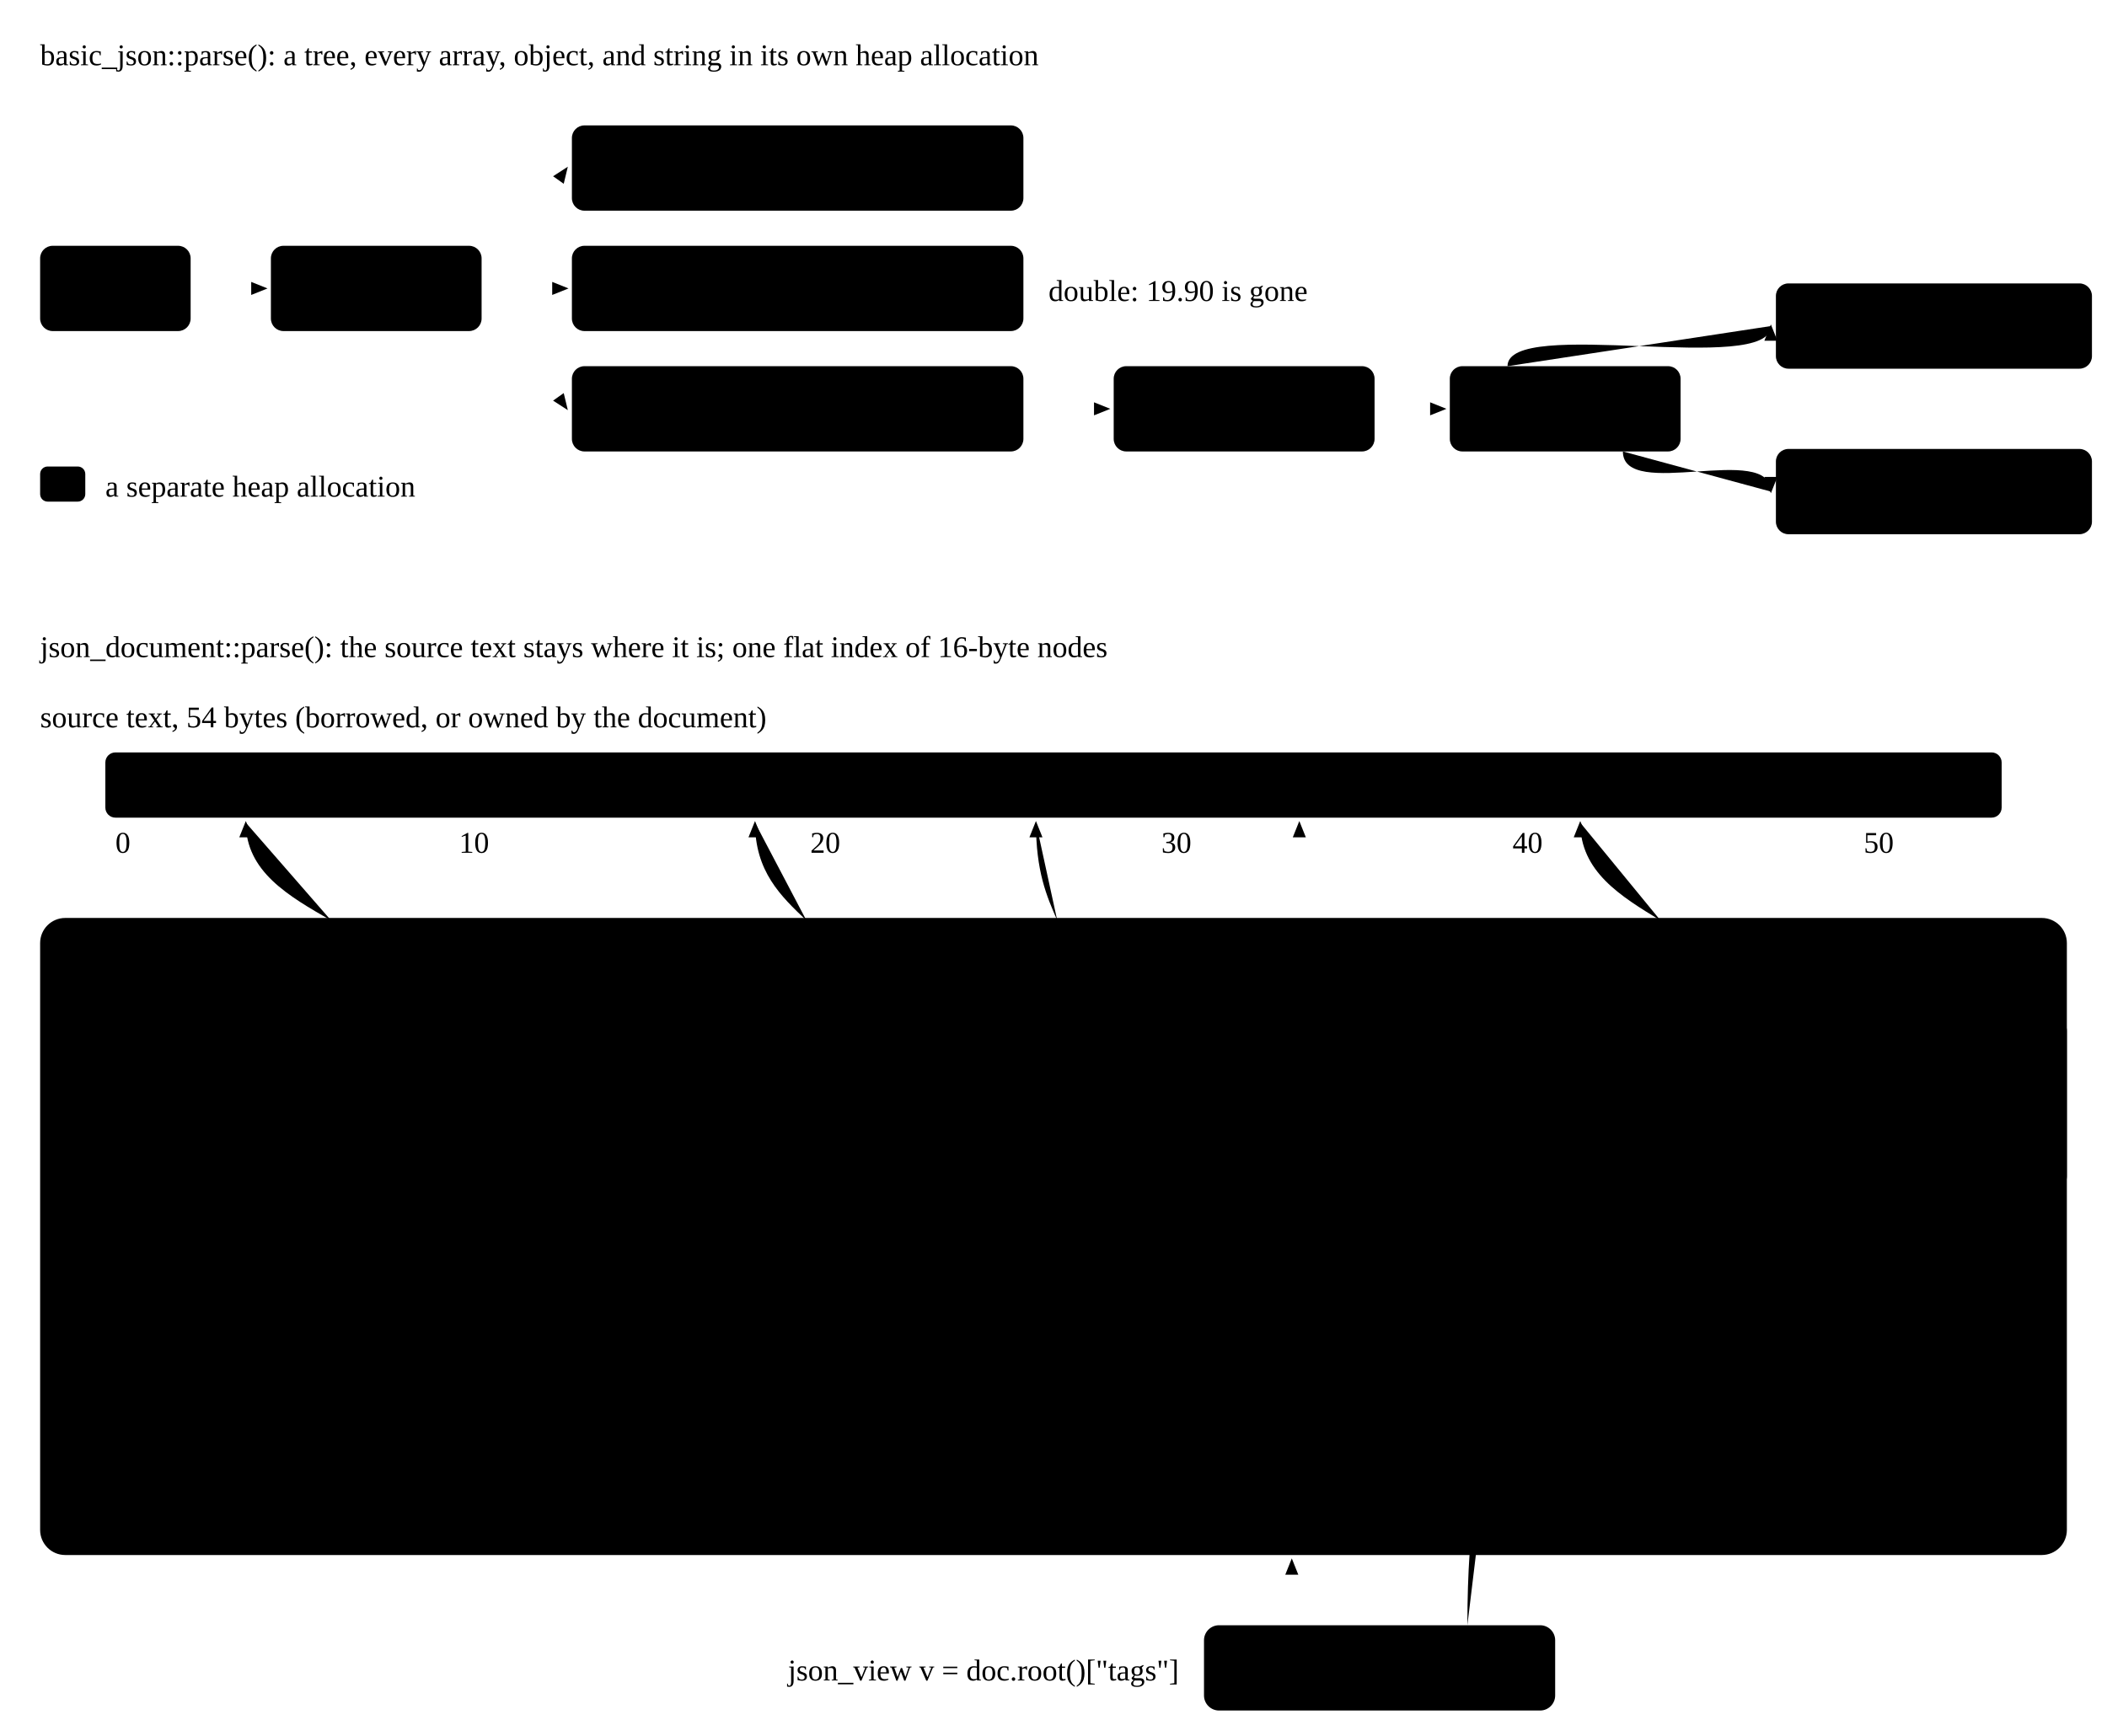
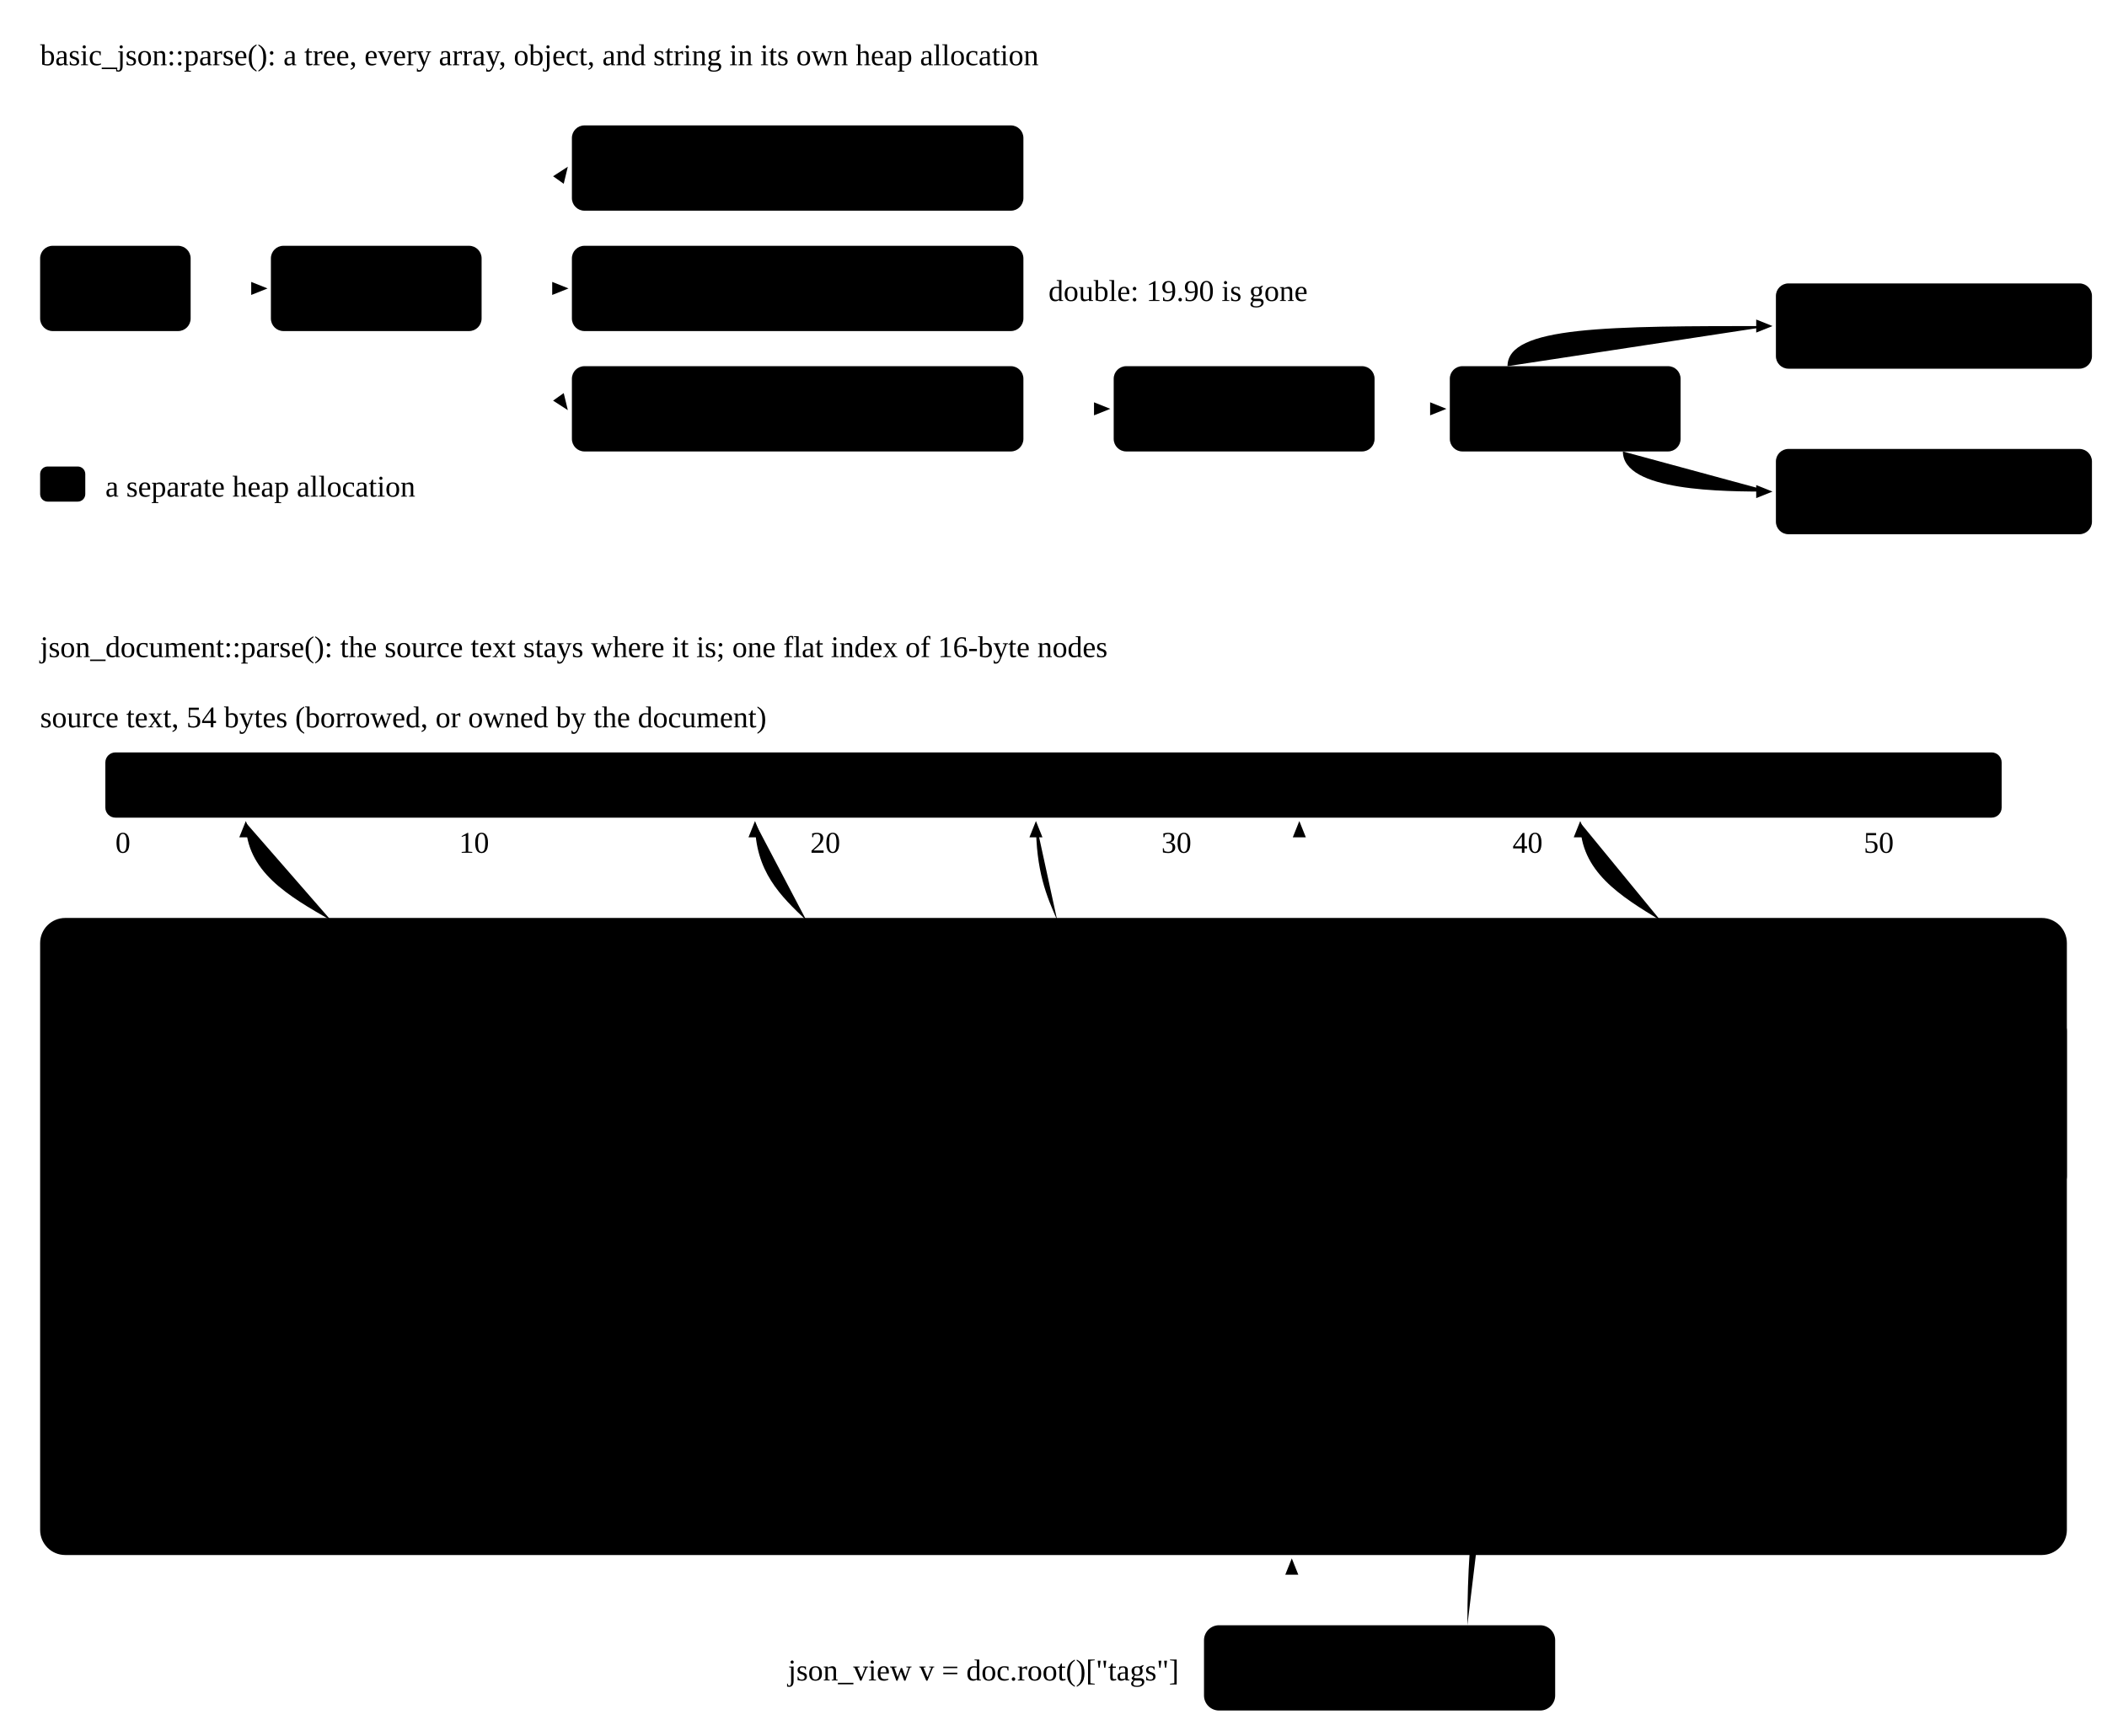
<svg xmlns="http://www.w3.org/2000/svg" class="nj-fig nj-jsonview " viewBox="0 0 840 692" role="img" aria-labelledby="fig-jvl-title fig-jvl-title-d">
  <defs>
    <marker id="jvl-line" viewBox="0 0 10 10" refX="9" refY="5" markerWidth="6.5" markerHeight="6.5" orient="auto-start-reverse">
      <path class="nj-jsonview-c-line nj-jsonview-head" d="M0 1 L10 5 L0 9 z" />
    </marker>
    <marker id="jvl-str" viewBox="0 0 10 10" refX="9" refY="5" markerWidth="6.5" markerHeight="6.5" orient="auto-start-reverse">
      <path class="nj-jsonview-c-str nj-jsonview-head" d="M0 1 L10 5 L0 9 z" />
    </marker>
    <marker id="jvl-key" viewBox="0 0 10 10" refX="9" refY="5" markerWidth="6.5" markerHeight="6.5" orient="auto-start-reverse">
      <path class="nj-jsonview-c-key nj-jsonview-head" d="M0 1 L10 5 L0 9 z" />
    </marker>
    <marker id="jvl-num" viewBox="0 0 10 10" refX="9" refY="5" markerWidth="6.5" markerHeight="6.5" orient="auto-start-reverse">
      <path class="nj-jsonview-c-num nj-jsonview-head" d="M0 1 L10 5 L0 9 z" />
    </marker>
    <marker id="jvl-dec" viewBox="0 0 10 10" refX="9" refY="5" markerWidth="6.5" markerHeight="6.5" orient="auto-start-reverse">
      <path class="nj-jsonview-c-dec nj-jsonview-head" d="M0 1 L10 5 L0 9 z" />
    </marker>
    <marker id="jvl-own" viewBox="0 0 10 10" refX="9" refY="5" markerWidth="6.5" markerHeight="6.5" orient="auto-start-reverse">
      <path class="nj-jsonview-c-own nj-jsonview-head" d="M0 1 L10 5 L0 9 z" />
    </marker>
    <marker id="jvl-struct" viewBox="0 0 10 10" refX="9" refY="5" markerWidth="6.5" markerHeight="6.5" orient="auto-start-reverse">
      <path class="nj-jsonview-c-struct nj-jsonview-head" d="M0 1 L10 5 L0 9 z" />
    </marker>
    <marker id="jvl-bad" viewBox="0 0 10 10" refX="9" refY="5" markerWidth="6.5" markerHeight="6.5" orient="auto-start-reverse">
      <path class="nj-jsonview-c-bad nj-jsonview-head" d="M0 1 L10 5 L0 9 z" />
    </marker>
  </defs>
  <text class="nj-jsonview-h" x="16" y="26" xml:space="preserve">basic_json::parse(): a tree, every array, object, and string in its own heap allocation</text>
  <rect class="nj-jsonview-box" x="16" y="98" width="60" height="34" rx="5" />
  <text class="nj-jsonview-mono" x="46" y="120" text-anchor="middle" xml:space="preserve">json</text>
  <path class="nj-jsonview-arr nj-jsonview-c-line" d="M76 115 L106 115" marker-end="url(#jvl-line)" />
  <rect class="nj-jsonview-heap" x="108" y="98" width="84" height="34" rx="5" />
  <text class="nj-jsonview-mono" x="150" y="120" text-anchor="middle" xml:space="preserve">std::map</text>
-   <path class="nj-jsonview-arr nj-jsonview-c-line" d="M192 115 C192 115 226 67 226 67" marker-end="url(#jvl-line)" />
+   <path class="nj-jsonview-arr nj-jsonview-c-line" d="M192 115 L226 67" marker-end="url(#jvl-line)" />
  <rect class="nj-jsonview-heap" x="228" y="50" width="180" height="34" rx="5" />
  <text class="nj-jsonview-mono nj-jsonview-c-key" x="240" y="72" xml:space="preserve">"port"</text>
  <text class="nj-jsonview-mono nj-jsonview-c-num" x="396" y="72" text-anchor="end" xml:space="preserve">6379</text>
-   <path class="nj-jsonview-arr nj-jsonview-c-line" d="M192 115 C192 115 226 115 226 115" marker-end="url(#jvl-line)" />
+   <path class="nj-jsonview-arr nj-jsonview-c-line" d="M192 115 L226 115" marker-end="url(#jvl-line)" />
  <rect class="nj-jsonview-heap" x="228" y="98" width="180" height="34" rx="5" />
  <text class="nj-jsonview-mono nj-jsonview-c-key" x="240" y="120" xml:space="preserve">"price"</text>
  <text class="nj-jsonview-mono nj-jsonview-c-num" x="396" y="120" text-anchor="end" xml:space="preserve">19.9</text>
  <text class="nj-jsonview-note" x="418" y="120" xml:space="preserve">double: 19.90 is gone</text>
-   <path class="nj-jsonview-arr nj-jsonview-c-line" d="M192 115 C192 115 226 163 226 163" marker-end="url(#jvl-line)" />
+   <path class="nj-jsonview-arr nj-jsonview-c-line" d="M192 115 L226 163" marker-end="url(#jvl-line)" />
  <rect class="nj-jsonview-heap" x="228" y="146" width="180" height="34" rx="5" />
  <text class="nj-jsonview-mono nj-jsonview-c-key" x="240" y="168" xml:space="preserve">"tags"</text>
  <text class="nj-jsonview-mono nj-jsonview-c-line" x="396" y="168" text-anchor="end" xml:space="preserve">•</text>
  <path class="nj-jsonview-arr nj-jsonview-c-line" d="M408 163 L442 163" marker-end="url(#jvl-line)" />
  <rect class="nj-jsonview-heap" x="444" y="146" width="104" height="34" rx="5" />
  <text class="nj-jsonview-mono" x="496" y="168" text-anchor="middle" xml:space="preserve">std::vector</text>
  <path class="nj-jsonview-arr nj-jsonview-c-line" d="M548 163 L576 163" marker-end="url(#jvl-line)" />
  <rect class="nj-jsonview-heap" x="578" y="146" width="92" height="34" rx="5" />
  <path class="nj-jsonview-sep" d="M624 146 V180" />
  <text class="nj-jsonview-mono" x="601" y="168" text-anchor="middle" xml:space="preserve">json</text>
  <text class="nj-jsonview-mono" x="647" y="168" text-anchor="middle" xml:space="preserve">json</text>
-   <path class="nj-jsonview-arr nj-jsonview-c-line" d="M601 146 C601 126 706 150 706 130" marker-end="url(#jvl-line)" />
-   <path class="nj-jsonview-arr nj-jsonview-c-line" d="M647 180 C647 200 706 176 706 196" marker-end="url(#jvl-line)" />
+   <path class="nj-jsonview-arr nj-jsonview-c-line" d="M601 146 C601 130 641 130 706 130" marker-end="url(#jvl-line)" />
+   <path class="nj-jsonview-arr nj-jsonview-c-line" d="M647 180 C647 196 687 196 706 196" marker-end="url(#jvl-line)" />
  <rect class="nj-jsonview-heap" x="708" y="113" width="126" height="34" rx="5" />
  <text class="nj-jsonview-mono nj-jsonview-sm nj-jsonview-c-str" x="771" y="135" text-anchor="middle" xml:space="preserve">std::string eu</text>
  <rect class="nj-jsonview-heap" x="708" y="179" width="126" height="34" rx="5" />
  <text class="nj-jsonview-mono nj-jsonview-sm nj-jsonview-c-str" x="771" y="201" text-anchor="middle" xml:space="preserve">std::string a"b</text>
  <rect class="nj-jsonview-heap" x="16" y="186" width="18" height="14" rx="3" />
  <text class="nj-jsonview-note" x="42" y="198" xml:space="preserve">a separate heap allocation</text>
  <path class="nj-jsonview-sep" d="M16 234 H824" />
  <text class="nj-jsonview-h" x="16" y="262" xml:space="preserve">json_document::parse(): the source text stays where it is; one flat index of 16-byte nodes</text>
  <text class="nj-jsonview-note" x="16" y="290" xml:space="preserve">source text, 54 bytes (borrowed, or owned by the document)</text>
  <rect class="nj-jsonview-ribbon" x="42" y="300" width="756" height="26" rx="4" />
  <rect class="nj-jsonview-span nj-jsonview-c-key" x="71" y="302" width="54" height="22" rx="3" />
  <rect class="nj-jsonview-span nj-jsonview-c-num" x="169" y="302" width="54" height="22" rx="3" />
  <rect class="nj-jsonview-span nj-jsonview-c-key" x="267" y="302" width="68" height="22" rx="3" />
  <rect class="nj-jsonview-span nj-jsonview-c-num" x="379" y="302" width="68" height="22" rx="3" />
  <rect class="nj-jsonview-span nj-jsonview-c-key" x="491" y="302" width="54" height="22" rx="3" />
  <rect class="nj-jsonview-span nj-jsonview-c-str" x="617" y="302" width="26" height="22" rx="3" />
  <rect class="nj-jsonview-span nj-jsonview-c-dec" x="701" y="302" width="54" height="22" rx="3" />
  <text class="nj-jsonview-mono nj-jsonview-byte" x="49" y="317.5" text-anchor="middle" xml:space="preserve">{</text>
  <text class="nj-jsonview-mono nj-jsonview-byte" x="63" y="317.5" text-anchor="middle" xml:space="preserve">"</text>
  <text class="nj-jsonview-mono nj-jsonview-byte" x="77" y="317.5" text-anchor="middle" xml:space="preserve">p</text>
  <text class="nj-jsonview-mono nj-jsonview-byte" x="91" y="317.5" text-anchor="middle" xml:space="preserve">o</text>
  <text class="nj-jsonview-mono nj-jsonview-byte" x="105" y="317.5" text-anchor="middle" xml:space="preserve">r</text>
  <text class="nj-jsonview-mono nj-jsonview-byte" x="119" y="317.5" text-anchor="middle" xml:space="preserve">t</text>
  <text class="nj-jsonview-mono nj-jsonview-byte" x="133" y="317.5" text-anchor="middle" xml:space="preserve">"</text>
  <text class="nj-jsonview-mono nj-jsonview-byte" x="147" y="317.5" text-anchor="middle" xml:space="preserve">:</text>
  <text class="nj-jsonview-mono nj-jsonview-byte" x="175" y="317.5" text-anchor="middle" xml:space="preserve">6</text>
  <text class="nj-jsonview-mono nj-jsonview-byte" x="189" y="317.5" text-anchor="middle" xml:space="preserve">3</text>
  <text class="nj-jsonview-mono nj-jsonview-byte" x="203" y="317.5" text-anchor="middle" xml:space="preserve">7</text>
  <text class="nj-jsonview-mono nj-jsonview-byte" x="217" y="317.5" text-anchor="middle" xml:space="preserve">9</text>
  <text class="nj-jsonview-mono nj-jsonview-byte" x="231" y="317.5" text-anchor="middle" xml:space="preserve">,</text>
  <text class="nj-jsonview-mono nj-jsonview-byte" x="259" y="317.5" text-anchor="middle" xml:space="preserve">"</text>
  <text class="nj-jsonview-mono nj-jsonview-byte" x="273" y="317.5" text-anchor="middle" xml:space="preserve">p</text>
  <text class="nj-jsonview-mono nj-jsonview-byte" x="287" y="317.5" text-anchor="middle" xml:space="preserve">r</text>
  <text class="nj-jsonview-mono nj-jsonview-byte" x="301" y="317.5" text-anchor="middle" xml:space="preserve">i</text>
  <text class="nj-jsonview-mono nj-jsonview-byte" x="315" y="317.5" text-anchor="middle" xml:space="preserve">c</text>
  <text class="nj-jsonview-mono nj-jsonview-byte" x="329" y="317.5" text-anchor="middle" xml:space="preserve">e</text>
  <text class="nj-jsonview-mono nj-jsonview-byte" x="343" y="317.5" text-anchor="middle" xml:space="preserve">"</text>
  <text class="nj-jsonview-mono nj-jsonview-byte" x="357" y="317.5" text-anchor="middle" xml:space="preserve">:</text>
  <text class="nj-jsonview-mono nj-jsonview-byte" x="385" y="317.5" text-anchor="middle" xml:space="preserve">1</text>
  <text class="nj-jsonview-mono nj-jsonview-byte" x="399" y="317.5" text-anchor="middle" xml:space="preserve">9</text>
  <text class="nj-jsonview-mono nj-jsonview-byte" x="413" y="317.5" text-anchor="middle" xml:space="preserve">.</text>
  <text class="nj-jsonview-mono nj-jsonview-byte" x="427" y="317.5" text-anchor="middle" xml:space="preserve">9</text>
  <text class="nj-jsonview-mono nj-jsonview-byte" x="441" y="317.5" text-anchor="middle" xml:space="preserve">0</text>
  <text class="nj-jsonview-mono nj-jsonview-byte" x="455" y="317.5" text-anchor="middle" xml:space="preserve">,</text>
  <text class="nj-jsonview-mono nj-jsonview-byte" x="483" y="317.5" text-anchor="middle" xml:space="preserve">"</text>
  <text class="nj-jsonview-mono nj-jsonview-byte" x="497" y="317.5" text-anchor="middle" xml:space="preserve">t</text>
  <text class="nj-jsonview-mono nj-jsonview-byte" x="511" y="317.5" text-anchor="middle" xml:space="preserve">a</text>
  <text class="nj-jsonview-mono nj-jsonview-byte" x="525" y="317.5" text-anchor="middle" xml:space="preserve">g</text>
  <text class="nj-jsonview-mono nj-jsonview-byte" x="539" y="317.5" text-anchor="middle" xml:space="preserve">s</text>
  <text class="nj-jsonview-mono nj-jsonview-byte" x="553" y="317.5" text-anchor="middle" xml:space="preserve">"</text>
  <text class="nj-jsonview-mono nj-jsonview-byte" x="567" y="317.5" text-anchor="middle" xml:space="preserve">:</text>
  <text class="nj-jsonview-mono nj-jsonview-byte" x="595" y="317.5" text-anchor="middle" xml:space="preserve">[</text>
  <text class="nj-jsonview-mono nj-jsonview-byte" x="609" y="317.5" text-anchor="middle" xml:space="preserve">"</text>
  <text class="nj-jsonview-mono nj-jsonview-byte" x="623" y="317.5" text-anchor="middle" xml:space="preserve">e</text>
  <text class="nj-jsonview-mono nj-jsonview-byte" x="637" y="317.5" text-anchor="middle" xml:space="preserve">u</text>
  <text class="nj-jsonview-mono nj-jsonview-byte" x="651" y="317.5" text-anchor="middle" xml:space="preserve">"</text>
  <text class="nj-jsonview-mono nj-jsonview-byte" x="665" y="317.5" text-anchor="middle" xml:space="preserve">,</text>
  <text class="nj-jsonview-mono nj-jsonview-byte" x="693" y="317.5" text-anchor="middle" xml:space="preserve">"</text>
  <text class="nj-jsonview-mono nj-jsonview-byte" x="707" y="317.5" text-anchor="middle" xml:space="preserve">a</text>
  <text class="nj-jsonview-mono nj-jsonview-byte" x="721" y="317.5" text-anchor="middle" xml:space="preserve">\</text>
  <text class="nj-jsonview-mono nj-jsonview-byte" x="735" y="317.5" text-anchor="middle" xml:space="preserve">"</text>
  <text class="nj-jsonview-mono nj-jsonview-byte" x="749" y="317.5" text-anchor="middle" xml:space="preserve">b</text>
  <text class="nj-jsonview-mono nj-jsonview-byte" x="763" y="317.5" text-anchor="middle" xml:space="preserve">"</text>
  <text class="nj-jsonview-mono nj-jsonview-byte" x="777" y="317.5" text-anchor="middle" xml:space="preserve">]</text>
  <text class="nj-jsonview-mono nj-jsonview-byte" x="791" y="317.5" text-anchor="middle" xml:space="preserve">}</text>
  <text class="nj-jsonview-tiny" x="49" y="340" text-anchor="middle" xml:space="preserve">0</text>
  <text class="nj-jsonview-tiny" x="189" y="340" text-anchor="middle" xml:space="preserve">10</text>
  <text class="nj-jsonview-tiny" x="329" y="340" text-anchor="middle" xml:space="preserve">20</text>
  <text class="nj-jsonview-tiny" x="469" y="340" text-anchor="middle" xml:space="preserve">30</text>
  <text class="nj-jsonview-tiny" x="609" y="340" text-anchor="middle" xml:space="preserve">40</text>
  <text class="nj-jsonview-tiny" x="749" y="340" text-anchor="middle" xml:space="preserve">50</text>
  <rect class="nj-jsonview-frame" x="16" y="366" width="808" height="254" rx="10" />
  <text class="nj-jsonview-note nj-jsonview-strong" x="30" y="602" xml:space="preserve">json_document: owns the node index and the buffer of decoded strings</text>
  <text class="nj-jsonview-note" x="30" y="500" xml:space="preserve">node index: 9 nodes × 16 bytes = 144 bytes, in document order</text>
  <rect class="nj-jsonview-node nj-jsonview-c-struct" x="36" y="406" width="84" height="68" rx="5" />
  <text class="nj-jsonview-tiny" x="42" y="420" xml:space="preserve">0</text>
  <text class="nj-jsonview-kind nj-jsonview-c-struct" x="78" y="434" text-anchor="middle" xml:space="preserve">object</text>
  <text class="nj-jsonview-mono nj-jsonview-xs" x="78" y="451" text-anchor="middle" xml:space="preserve">len 3</text>
  <text class="nj-jsonview-mono nj-jsonview-xs" x="78" y="465" text-anchor="middle" xml:space="preserve">next 9</text>
  <rect class="nj-jsonview-node nj-jsonview-c-key" x="124" y="406" width="84" height="68" rx="5" />
  <text class="nj-jsonview-tiny" x="130" y="420" xml:space="preserve">1</text>
  <text class="nj-jsonview-kind nj-jsonview-c-key" x="166" y="434" text-anchor="middle" xml:space="preserve">key</text>
  <text class="nj-jsonview-mono nj-jsonview-xs" x="166" y="451" text-anchor="middle" xml:space="preserve">off 2</text>
  <text class="nj-jsonview-mono nj-jsonview-xs" x="166" y="465" text-anchor="middle" xml:space="preserve">len 4</text>
  <path class="nj-jsonview-arr nj-jsonview-c-key" d="M166 406 C166 367 98 367 98 328" marker-end="url(#jvl-key)" />
  <rect class="nj-jsonview-node nj-jsonview-c-num" x="212" y="406" width="84" height="68" rx="5" />
  <text class="nj-jsonview-tiny" x="218" y="420" xml:space="preserve">2</text>
  <text class="nj-jsonview-kind nj-jsonview-c-num" x="254" y="434" text-anchor="middle" xml:space="preserve">uint</text>
  <text class="nj-jsonview-mono nj-jsonview-xs" x="254" y="451" text-anchor="middle" xml:space="preserve">6379</text>
  <text class="nj-jsonview-mono nj-jsonview-xs" x="254" y="465" text-anchor="middle" xml:space="preserve">(converted)</text>
  <rect class="nj-jsonview-node nj-jsonview-c-key" x="300" y="406" width="84" height="68" rx="5" />
  <text class="nj-jsonview-tiny" x="306" y="420" xml:space="preserve">3</text>
  <text class="nj-jsonview-kind nj-jsonview-c-key" x="342" y="434" text-anchor="middle" xml:space="preserve">key</text>
  <text class="nj-jsonview-mono nj-jsonview-xs" x="342" y="451" text-anchor="middle" xml:space="preserve">off 16</text>
  <text class="nj-jsonview-mono nj-jsonview-xs" x="342" y="465" text-anchor="middle" xml:space="preserve">len 5</text>
  <path class="nj-jsonview-arr nj-jsonview-c-key" d="M342 406 C342 367 301 367 301 328" marker-end="url(#jvl-key)" />
  <rect class="nj-jsonview-node nj-jsonview-c-num" x="388" y="406" width="84" height="68" rx="5" />
  <text class="nj-jsonview-tiny" x="394" y="420" xml:space="preserve">4</text>
  <text class="nj-jsonview-kind nj-jsonview-c-num" x="430" y="434" text-anchor="middle" xml:space="preserve">float</text>
  <text class="nj-jsonview-mono nj-jsonview-xs" x="430" y="451" text-anchor="middle" xml:space="preserve">off 24</text>
  <text class="nj-jsonview-mono nj-jsonview-xs" x="430" y="465" text-anchor="middle" xml:space="preserve">len 5</text>
  <path class="nj-jsonview-arr nj-jsonview-c-num" d="M430 406 C430 367 413 367 413 328" marker-end="url(#jvl-num)" />
  <rect class="nj-jsonview-node nj-jsonview-c-key" x="476" y="406" width="84" height="68" rx="5" />
  <text class="nj-jsonview-tiny" x="482" y="420" xml:space="preserve">5</text>
  <text class="nj-jsonview-kind nj-jsonview-c-key" x="518" y="434" text-anchor="middle" xml:space="preserve">key</text>
  <text class="nj-jsonview-mono nj-jsonview-xs" x="518" y="451" text-anchor="middle" xml:space="preserve">off 32</text>
  <text class="nj-jsonview-mono nj-jsonview-xs" x="518" y="465" text-anchor="middle" xml:space="preserve">len 4</text>
  <path class="nj-jsonview-arr nj-jsonview-c-key" d="M518 406 C518 367 518 367 518 328" marker-end="url(#jvl-key)" />
  <rect class="nj-jsonview-node nj-jsonview-c-struct" x="564" y="406" width="84" height="68" rx="5" />
  <text class="nj-jsonview-tiny" x="570" y="420" xml:space="preserve">6</text>
  <text class="nj-jsonview-kind nj-jsonview-c-struct" x="606" y="434" text-anchor="middle" xml:space="preserve">array</text>
  <text class="nj-jsonview-mono nj-jsonview-xs" x="606" y="451" text-anchor="middle" xml:space="preserve">len 2</text>
  <text class="nj-jsonview-mono nj-jsonview-xs" x="606" y="465" text-anchor="middle" xml:space="preserve">next 3</text>
  <rect class="nj-jsonview-node nj-jsonview-c-str" x="652" y="406" width="84" height="68" rx="5" />
  <text class="nj-jsonview-tiny" x="658" y="420" xml:space="preserve">7</text>
  <text class="nj-jsonview-kind nj-jsonview-c-str" x="694" y="434" text-anchor="middle" xml:space="preserve">string</text>
  <text class="nj-jsonview-mono nj-jsonview-xs" x="694" y="451" text-anchor="middle" xml:space="preserve">off 41</text>
  <text class="nj-jsonview-mono nj-jsonview-xs" x="694" y="465" text-anchor="middle" xml:space="preserve">len 2</text>
  <path class="nj-jsonview-arr nj-jsonview-c-str" d="M694 406 C694 367 630 367 630 328" marker-end="url(#jvl-str)" />
  <rect class="nj-jsonview-node nj-jsonview-c-dec" x="740" y="406" width="84" height="68" rx="5" />
  <text class="nj-jsonview-tiny" x="746" y="420" xml:space="preserve">8</text>
  <text class="nj-jsonview-kind nj-jsonview-c-dec" x="782" y="434" text-anchor="middle" xml:space="preserve">string</text>
  <text class="nj-jsonview-mono nj-jsonview-xs" x="782" y="451" text-anchor="middle" xml:space="preserve">escaped</text>
  <text class="nj-jsonview-mono nj-jsonview-xs" x="782" y="465" text-anchor="middle" xml:space="preserve">len 3</text>
  <text class="nj-jsonview-note" x="773" y="568" text-anchor="middle" xml:space="preserve">decoded strings</text>
  <rect class="nj-jsonview-node nj-jsonview-c-dec" x="740" y="518" width="66" height="30" rx="4" />
  <text class="nj-jsonview-mono" x="751" y="538" text-anchor="middle" xml:space="preserve">a</text>
  <text class="nj-jsonview-mono" x="773" y="538" text-anchor="middle" xml:space="preserve">"</text>
  <text class="nj-jsonview-mono" x="795" y="538" text-anchor="middle" xml:space="preserve">b</text>
  <path class="nj-jsonview-arr nj-jsonview-c-dec" d="M782 474 C782 496 773 496 773 518" marker-end="url(#jvl-dec)" />
  <text class="nj-jsonview-mono nj-jsonview-sm" x="470" y="670" text-anchor="end" xml:space="preserve">json_view v = doc.root()["tags"]</text>
  <rect class="nj-jsonview-node nj-jsonview-c-struct" x="480" y="648" width="140" height="34" rx="6" />
  <path class="nj-jsonview-sep" d="M550 648 V682" />
  <text class="nj-jsonview-mono" x="515" y="670" text-anchor="middle" xml:space="preserve">doc*</text>
  <text class="nj-jsonview-mono" x="585" y="670" text-anchor="middle" xml:space="preserve">node*</text>
  <path class="nj-jsonview-arr nj-jsonview-c-struct" d="M515 648 L515 622" marker-end="url(#jvl-struct)" />
  <path class="nj-jsonview-arr nj-jsonview-c-struct" d="M585 648 C585 561 606 561 606 474" marker-end="url(#jvl-struct)" />
  <text class="nj-jsonview-note" x="30" y="524" xml:space="preserve">integers are converted while parsing and kept in their node;</text>
  <text class="nj-jsonview-note" x="30" y="542" xml:space="preserve">floats and strings point back into the text</text>
</svg>
